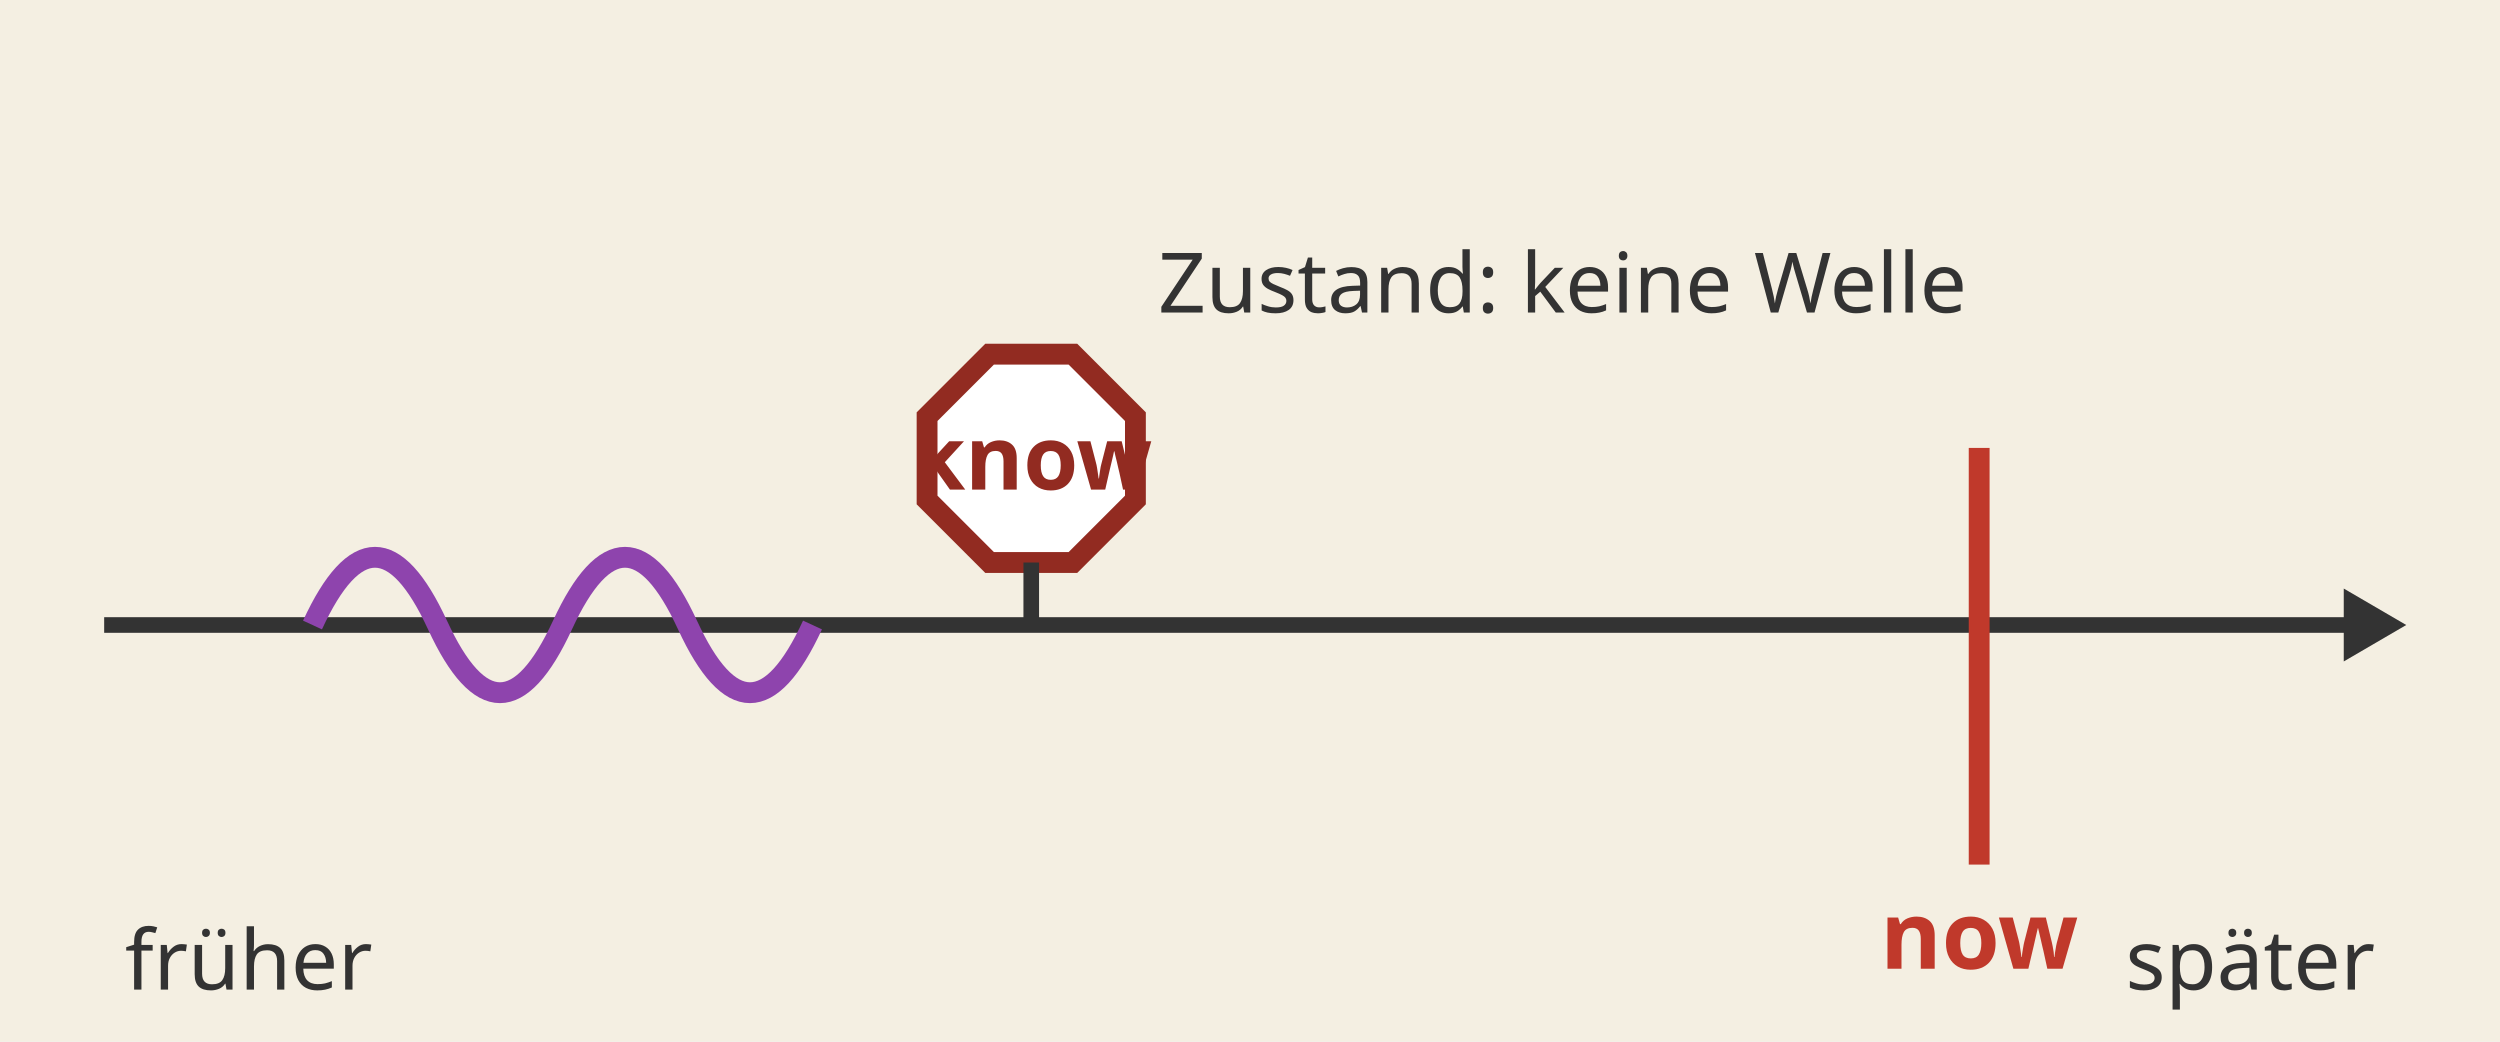
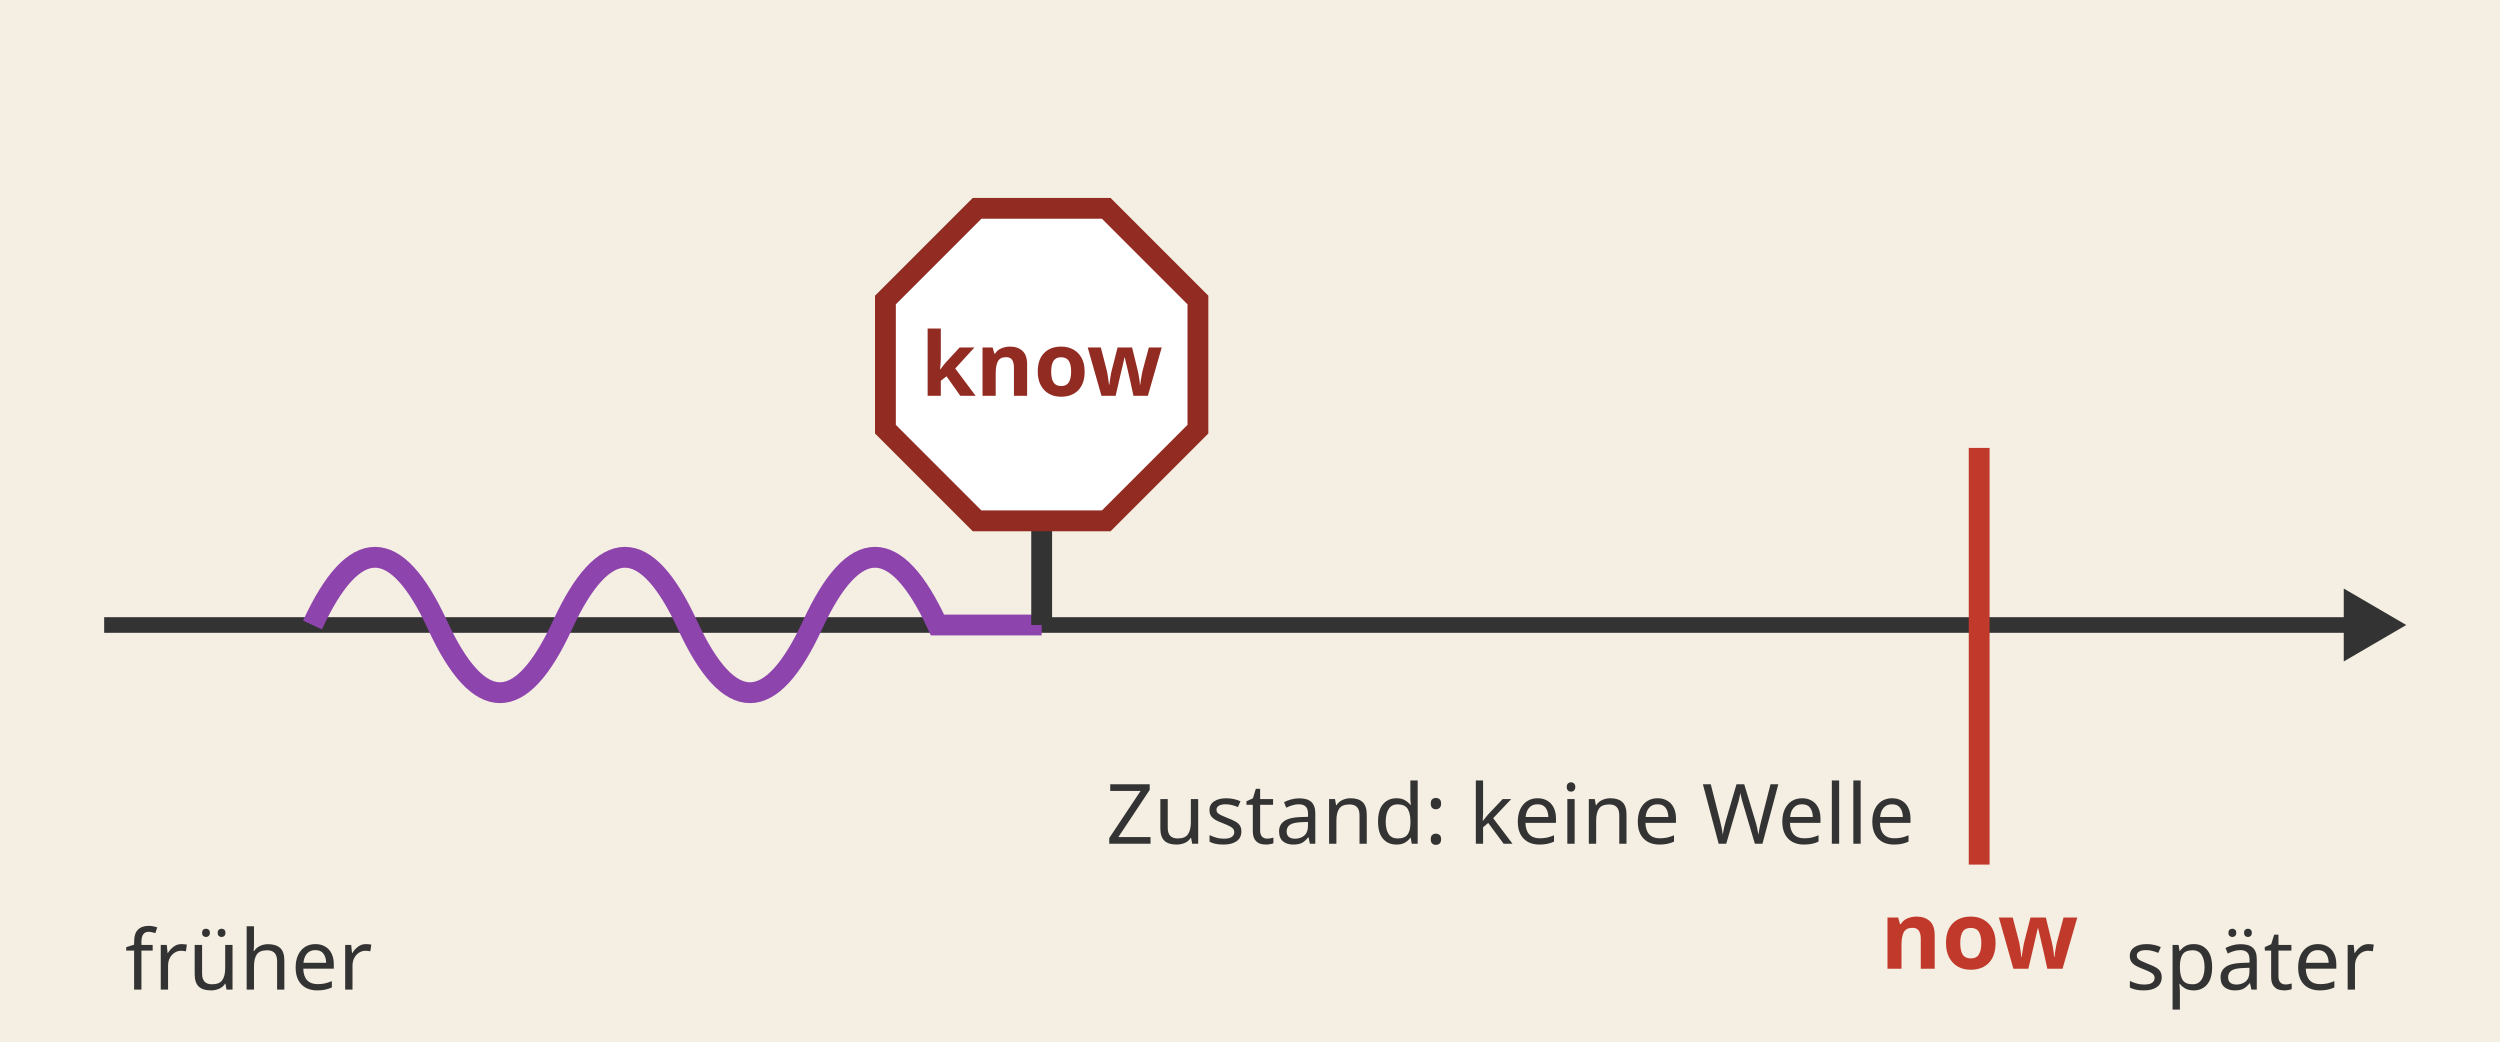
<svg xmlns="http://www.w3.org/2000/svg" viewBox="0 0 480 200" role="img">
  <rect width="480" height="200" fill="#f4efe2" />
  <line x1="20" y1="120" x2="458" y2="120" stroke="#333" stroke-width="3" />
  <polygon points="462,120 450,113 450,127" fill="#333" />
  <text x="24" y="190" font-family="sans-serif" font-size="16" fill="#333">früher</text>
  <text x="456" y="190" text-anchor="end" font-family="sans-serif" font-size="16" fill="#333">später</text>
  <line x1="380" y1="86" x2="380" y2="166" stroke="#c0392b" stroke-width="4" />
  <text x="380" y="186" text-anchor="middle" font-family="sans-serif" font-size="18" font-weight="bold" fill="#c0392b">now</text>
-   <path d="M 60 120 q 12 -26 24 0 t 24 0 t 24 0 t 24 0" fill="none" stroke="#8e44ad" stroke-width="4" />
-   <polygon points="190,68 206,68 218,80 218,96 206,108 190,108 178,96 178,80" fill="#fff" stroke="#922b21" stroke-width="4" />
-   <line x1="198" y1="108" x2="198" y2="120" stroke="#333" stroke-width="3" />
-   <text x="198" y="94" text-anchor="middle" font-family="sans-serif" font-size="17" font-weight="bold" fill="#922b21">know</text>
-   <text x="300" y="60" text-anchor="middle" font-family="sans-serif" font-size="16" fill="#333">Zustand: keine Welle</text>
+   <path d="M 60 120 q 12 -26 24 0 t 24 0 t 24 0 t 24 0 t 24 0 l 20 0" fill="none" stroke="#8e44ad" stroke-width="4" />
+   <line x1="200" y1="100" x2="200" y2="120" stroke="#333" stroke-width="4" />
+   <polygon points="187.6,40 212.4,40 230,57.6 230,82.4 212.4,100 187.6,100 170,82.4 170,57.6" fill="#fff" stroke="#922b21" stroke-width="4" />
+   <text x="200" y="76" text-anchor="middle" font-family="sans-serif" font-size="17" font-weight="bold" fill="#922b21">know</text>
+   <text x="290" y="162" text-anchor="middle" font-family="sans-serif" font-size="16" fill="#333">Zustand: keine Welle</text>
</svg>
